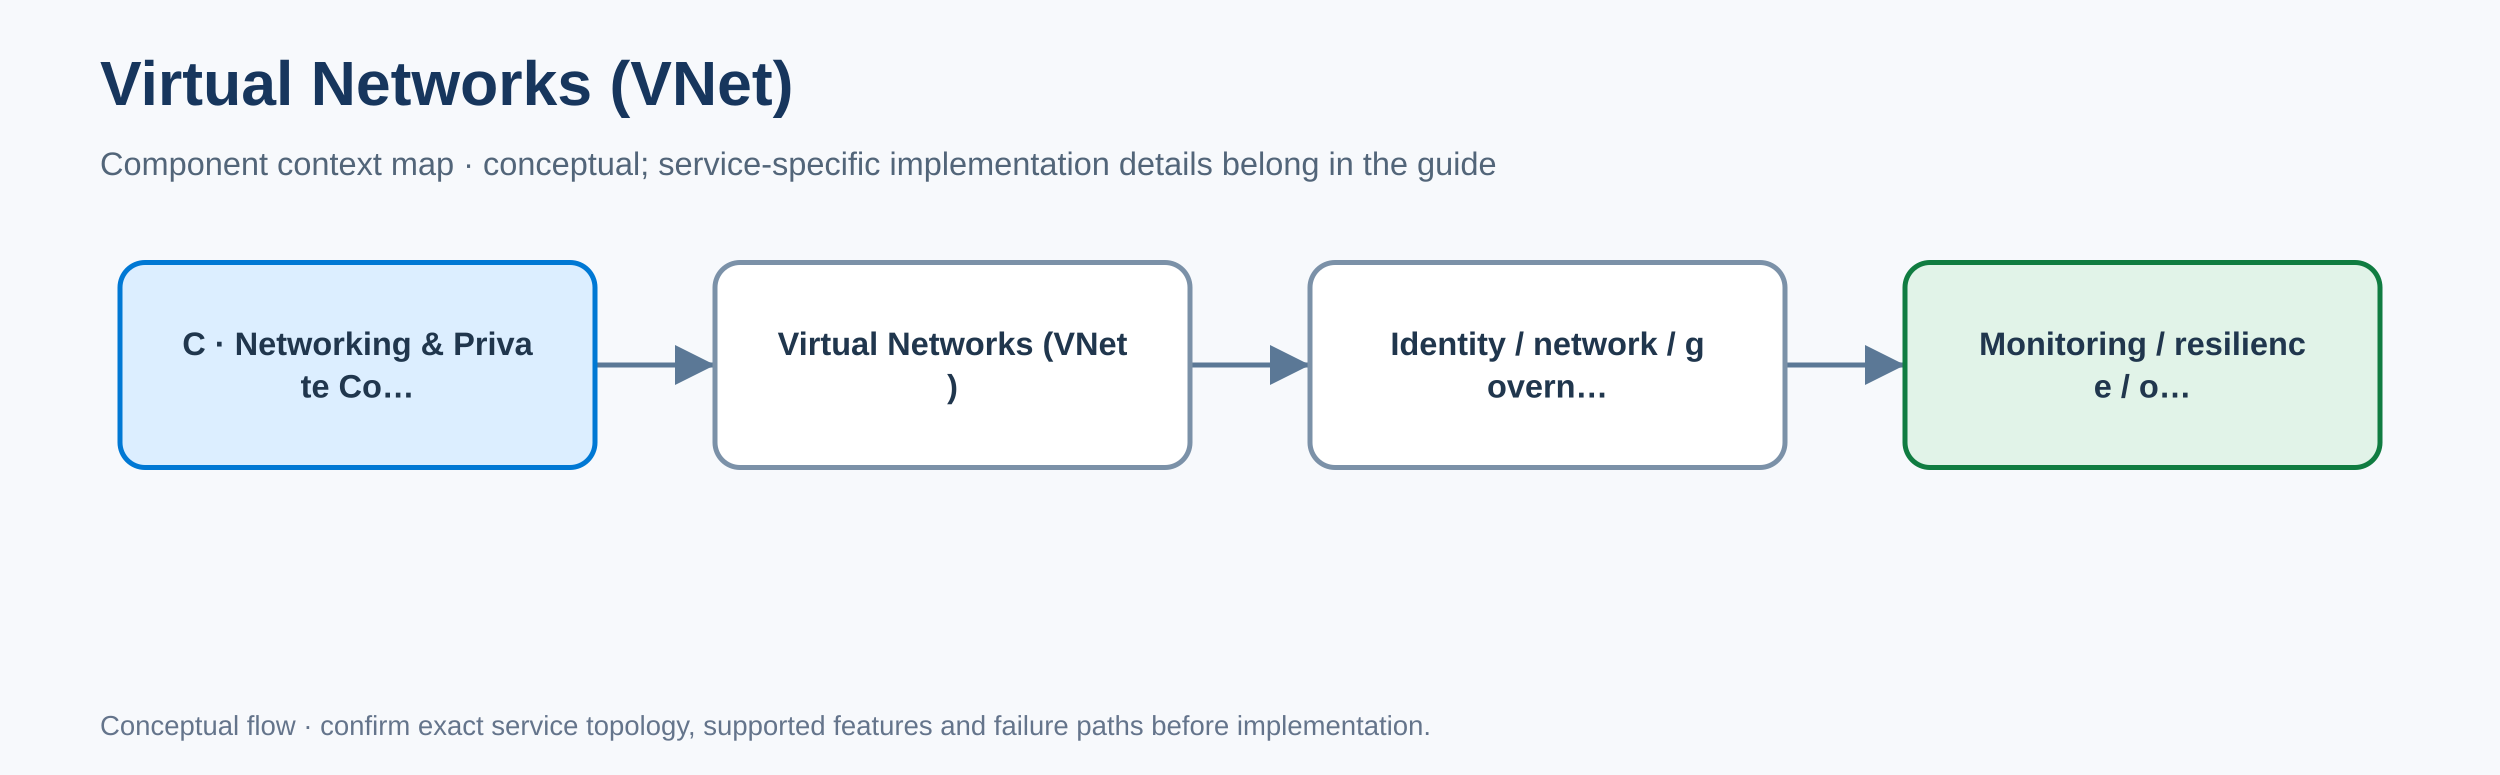
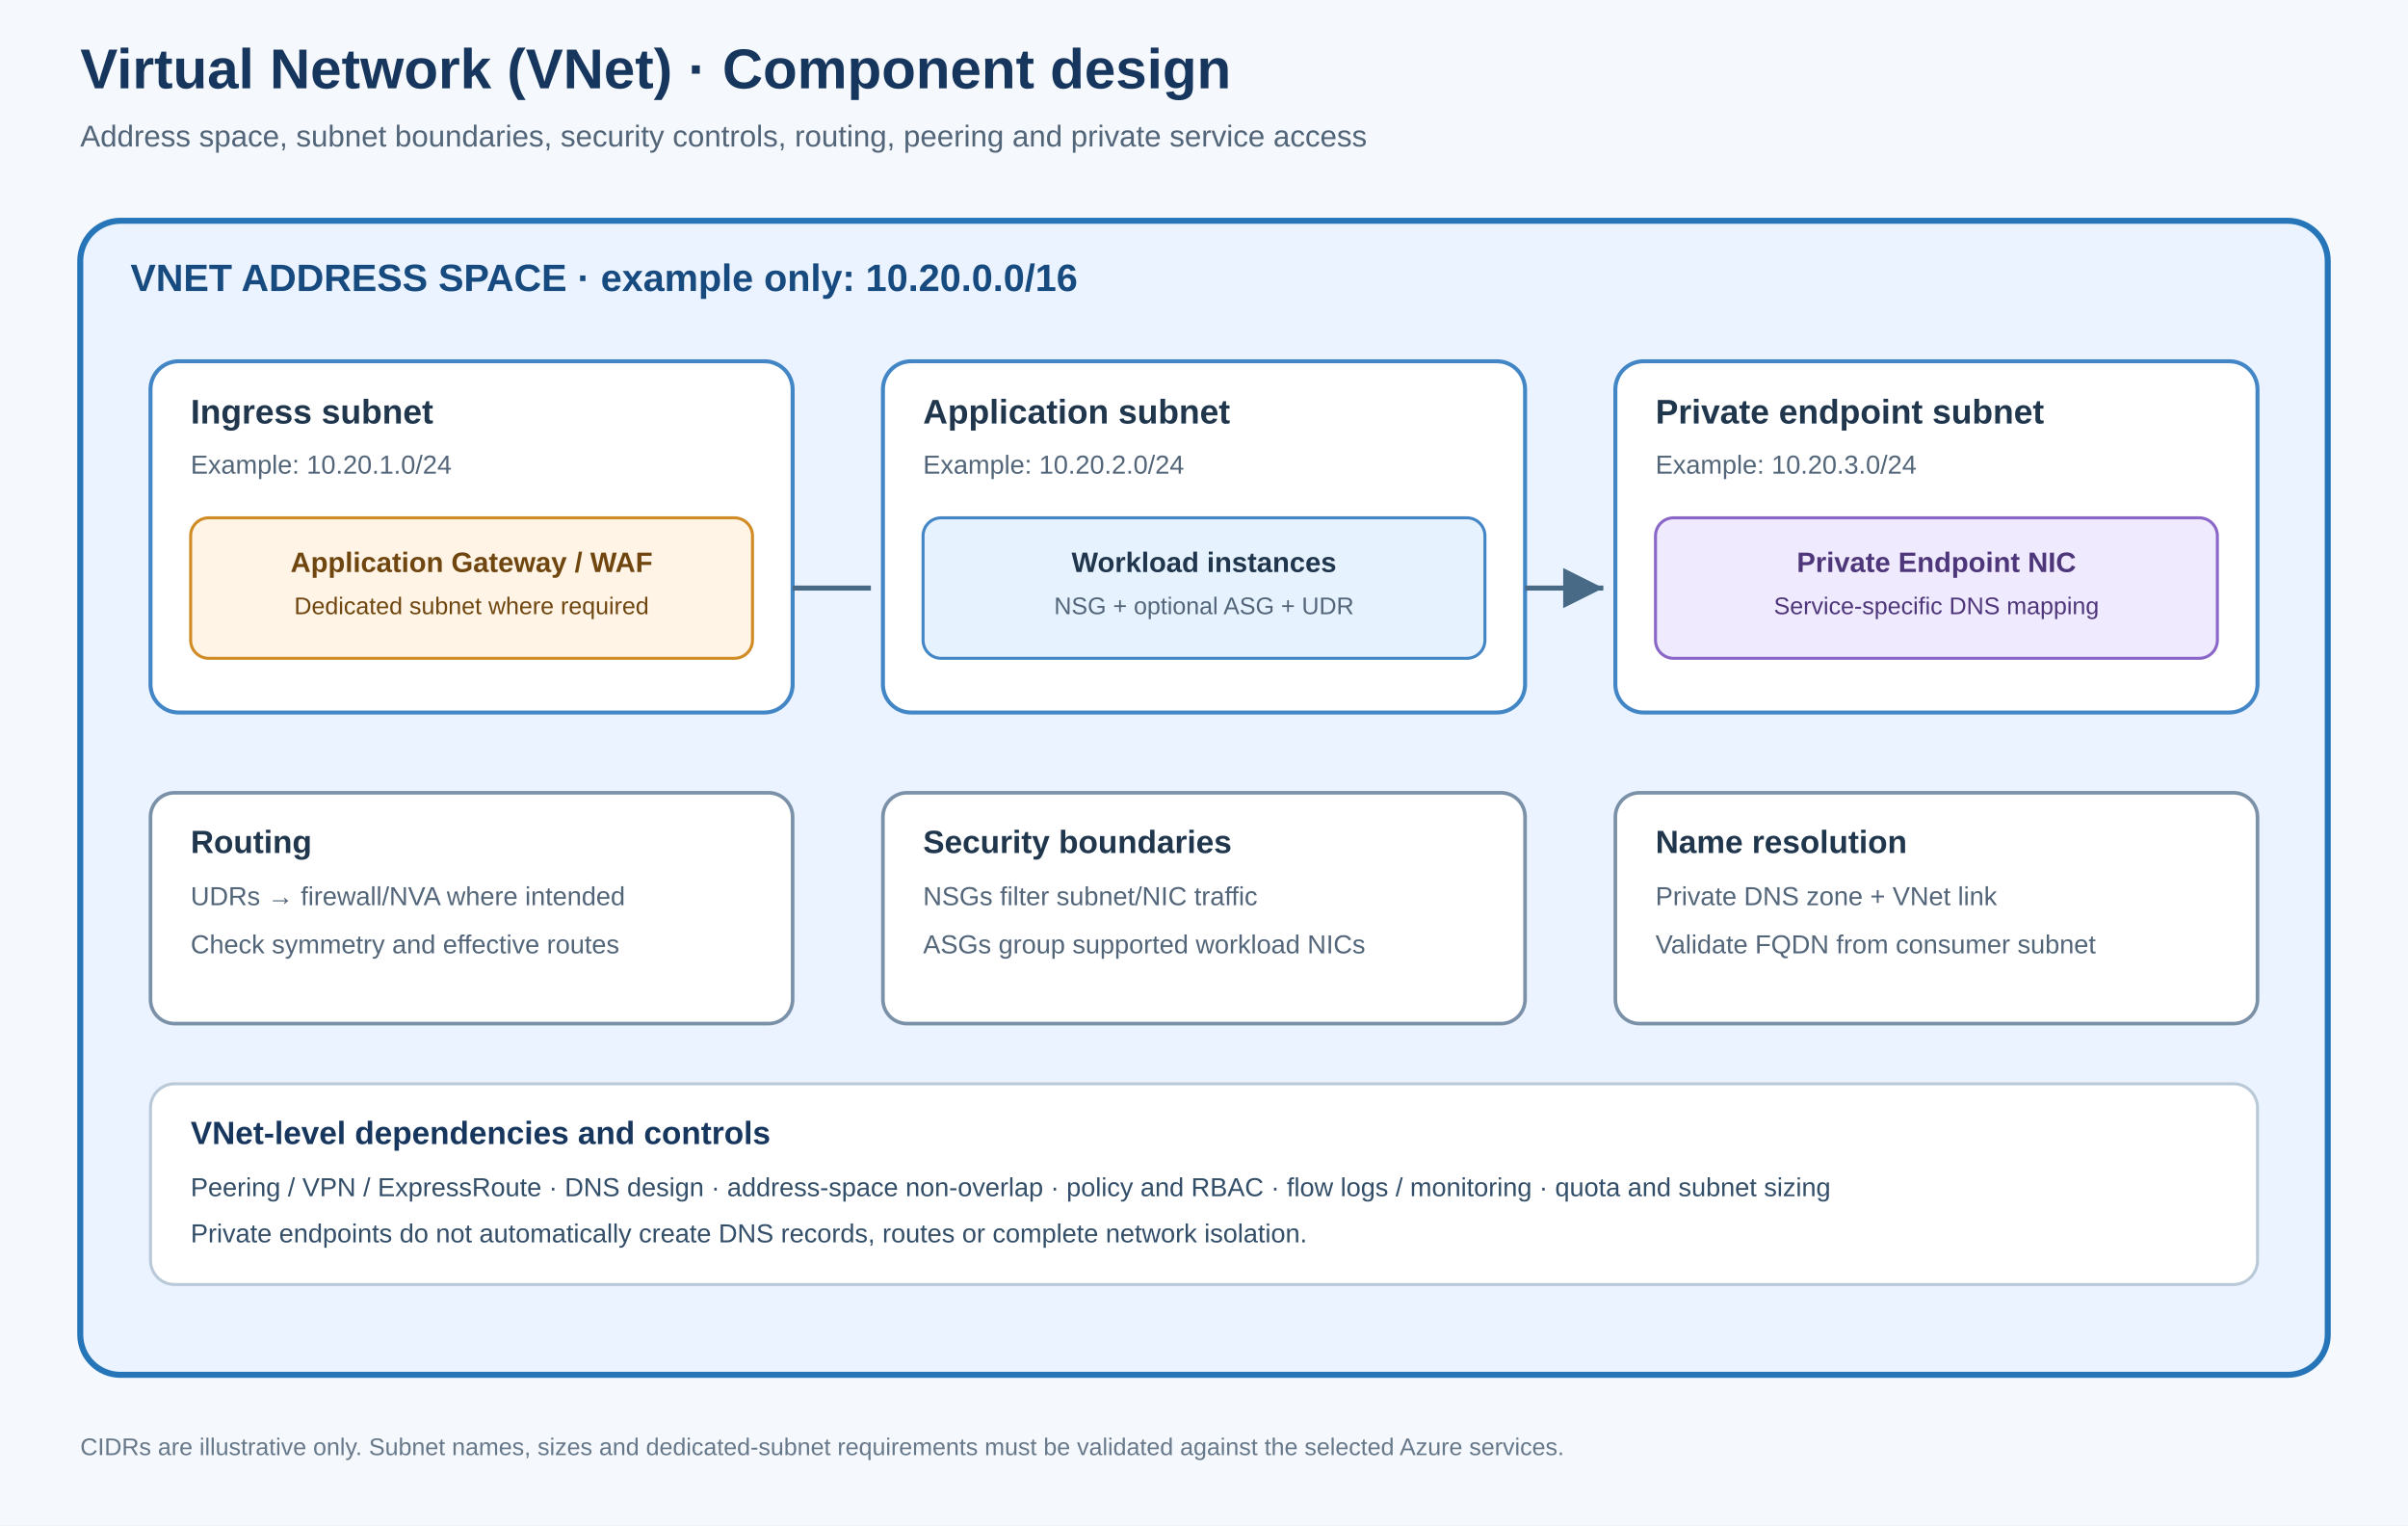
- <svg xmlns="http://www.w3.org/2000/svg" width="1000" height="310" viewBox="0 0 1000 310">
-   <rect width="100%" height="100%" fill="#f7f9fc" />
-   <text x="40" y="42" font-family="Segoe UI,Arial" font-size="25" font-weight="700" fill="#17365d">Virtual Networks (VNet)</text>
-   <text x="40" y="70" font-family="Segoe UI,Arial" font-size="13" fill="#526579">Component context map · conceptual; service-specific implementation details belong in the guide</text>
-   <path d="M 238 146 L 286 146" fill="none" stroke="#5b7896" stroke-width="2" marker-end="url(#arrow)" />
-   <path d="M 476 146 L 524 146" fill="none" stroke="#5b7896" stroke-width="2" marker-end="url(#arrow)" />
-   <path d="M 714 146 L 762 146" fill="none" stroke="#5b7896" stroke-width="2" marker-end="url(#arrow)" />
+ <svg xmlns="http://www.w3.org/2000/svg" width="1200" height="760" viewBox="0 0 1200 760">
  <defs>
-     <marker id="arrow" markerWidth="10" markerHeight="8" refX="8" refY="4" orient="auto">
-       <path d="M0,0 L8,4 L0,8 z" fill="#5b7896" />
+     <marker id="a" markerWidth="10" markerHeight="8" refX="8" refY="4" orient="auto">
+       <path d="M0 0 L8 4 L0 8Z" fill="#496a86" />
    </marker>
  </defs>
-   <rect x="48" y="105" width="190" height="82" rx="10" fill="#dceeff" stroke="#0078d4" stroke-width="2" />
-   <text x="143" y="142" text-anchor="middle" font-family="Segoe UI,Arial" font-size="13" font-weight="600" fill="#20364d">C · Networking &amp; Priva</text>
-   <text x="143" y="159" text-anchor="middle" font-family="Segoe UI,Arial" font-size="13" font-weight="600" fill="#20364d">te Co…</text>
-   <rect x="286" y="105" width="190" height="82" rx="10" fill="#ffffff" stroke="#7b91a8" stroke-width="2" />
-   <text x="381" y="142" text-anchor="middle" font-family="Segoe UI,Arial" font-size="13" font-weight="600" fill="#20364d">Virtual Networks (VNet</text>
-   <text x="381" y="159" text-anchor="middle" font-family="Segoe UI,Arial" font-size="13" font-weight="600" fill="#20364d">)</text>
-   <rect x="524" y="105" width="190" height="82" rx="10" fill="#ffffff" stroke="#7b91a8" stroke-width="2" />
-   <text x="619" y="142" text-anchor="middle" font-family="Segoe UI,Arial" font-size="13" font-weight="600" fill="#20364d">Identity / network / g</text>
-   <text x="619" y="159" text-anchor="middle" font-family="Segoe UI,Arial" font-size="13" font-weight="600" fill="#20364d">overn…</text>
-   <rect x="762" y="105" width="190" height="82" rx="10" fill="#e1f3e8" stroke="#107c41" stroke-width="2" />
-   <text x="857" y="142" text-anchor="middle" font-family="Segoe UI,Arial" font-size="13" font-weight="600" fill="#20364d">Monitoring / resilienc</text>
-   <text x="857" y="159" text-anchor="middle" font-family="Segoe UI,Arial" font-size="13" font-weight="600" fill="#20364d">e / o…</text>
-   <text x="40" y="294" font-family="Segoe UI,Arial" font-size="11" fill="#64748b">Conceptual flow · confirm exact service topology, supported features and failure paths before implementation.</text>
+   <rect width="1200" height="760" fill="#f5f8fc" />
+   <text x="40" y="44" font-family="Segoe UI,Arial" font-size="28" font-weight="700" fill="#17365d">Virtual Network (VNet) · Component design</text>
+   <text x="40" y="73" font-family="Segoe UI,Arial" font-size="15" fill="#526579">Address space, subnet boundaries, security controls, routing, peering and private service access</text>
+   <rect x="40" y="110" width="1120" height="575" rx="20" fill="#eaf3ff" stroke="#2675b8" stroke-width="3" />
+   <text x="65" y="145" font-family="Segoe UI,Arial" font-size="19" font-weight="700" fill="#174a7e">VNET ADDRESS SPACE · example only: 10.20.0.0/16</text>
+   <rect x="75" y="180" width="320" height="175" rx="14" fill="#fff" stroke="#4386c6" stroke-width="2" />
+   <text x="95" y="211" font-family="Segoe UI,Arial" font-size="17" font-weight="700" fill="#20364d">Ingress subnet</text>
+   <text x="95" y="236" font-family="Segoe UI,Arial" font-size="13" fill="#526579">Example: 10.20.1.0/24</text>
+   <rect x="95" y="258" width="280" height="70" rx="9" fill="#fff4e5" stroke="#d18b24" stroke-width="1.5" />
+   <text x="235" y="285" text-anchor="middle" font-family="Segoe UI,Arial" font-size="14" font-weight="600" fill="#704610">Application Gateway / WAF</text>
+   <text x="235" y="306" text-anchor="middle" font-family="Segoe UI,Arial" font-size="12" fill="#704610">Dedicated subnet where required</text>
+   <rect x="440" y="180" width="320" height="175" rx="14" fill="#fff" stroke="#4386c6" stroke-width="2" />
+   <text x="460" y="211" font-family="Segoe UI,Arial" font-size="17" font-weight="700" fill="#20364d">Application subnet</text>
+   <text x="460" y="236" font-family="Segoe UI,Arial" font-size="13" fill="#526579">Example: 10.20.2.0/24</text>
+   <rect x="460" y="258" width="280" height="70" rx="9" fill="#e7f2ff" stroke="#4386c6" stroke-width="1.5" />
+   <text x="600" y="285" text-anchor="middle" font-family="Segoe UI,Arial" font-size="14" font-weight="600" fill="#20364d">Workload instances</text>
+   <text x="600" y="306" text-anchor="middle" font-family="Segoe UI,Arial" font-size="12" fill="#526579">NSG + optional ASG + UDR</text>
+   <rect x="805" y="180" width="320" height="175" rx="14" fill="#fff" stroke="#4386c6" stroke-width="2" />
+   <text x="825" y="211" font-family="Segoe UI,Arial" font-size="17" font-weight="700" fill="#20364d">Private endpoint subnet</text>
+   <text x="825" y="236" font-family="Segoe UI,Arial" font-size="13" fill="#526579">Example: 10.20.3.0/24</text>
+   <rect x="825" y="258" width="280" height="70" rx="9" fill="#f0eaff" stroke="#8966c7" stroke-width="1.5" />
+   <text x="965" y="285" text-anchor="middle" font-family="Segoe UI,Arial" font-size="14" font-weight="600" fill="#4d3679">Private Endpoint NIC</text>
+   <text x="965" y="306" text-anchor="middle" font-family="Segoe UI,Arial" font-size="12" fill="#4d3679">Service-specific DNS mapping</text>
+   <path d="M395 293 H434 M760 293 H799" stroke="#496a86" stroke-width="2.5" fill="none" marker-end="url(#a)" />
+   <rect x="75" y="395" width="320" height="115" rx="12" fill="#fff" stroke="#7b91a8" stroke-width="1.8" />
+   <text x="95" y="425" font-family="Segoe UI,Arial" font-size="16" font-weight="700" fill="#20364d">Routing</text>
+   <text x="95" y="451" font-family="Segoe UI,Arial" font-size="13" fill="#526579">UDRs → firewall/NVA where intended</text>
+   <text x="95" y="475" font-family="Segoe UI,Arial" font-size="13" fill="#526579">Check symmetry and effective routes</text>
+   <rect x="440" y="395" width="320" height="115" rx="12" fill="#fff" stroke="#7b91a8" stroke-width="1.8" />
+   <text x="460" y="425" font-family="Segoe UI,Arial" font-size="16" font-weight="700" fill="#20364d">Security boundaries</text>
+   <text x="460" y="451" font-family="Segoe UI,Arial" font-size="13" fill="#526579">NSGs filter subnet/NIC traffic</text>
+   <text x="460" y="475" font-family="Segoe UI,Arial" font-size="13" fill="#526579">ASGs group supported workload NICs</text>
+   <rect x="805" y="395" width="320" height="115" rx="12" fill="#fff" stroke="#7b91a8" stroke-width="1.8" />
+   <text x="825" y="425" font-family="Segoe UI,Arial" font-size="16" font-weight="700" fill="#20364d">Name resolution</text>
+   <text x="825" y="451" font-family="Segoe UI,Arial" font-size="13" fill="#526579">Private DNS zone + VNet link</text>
+   <text x="825" y="475" font-family="Segoe UI,Arial" font-size="13" fill="#526579">Validate FQDN from consumer subnet</text>
+   <rect x="75" y="540" width="1050" height="100" rx="12" fill="#fff" stroke="#b9c9d8" stroke-width="1.5" />
+   <text x="95" y="570" font-family="Segoe UI,Arial" font-size="16" font-weight="700" fill="#17365d">VNet-level dependencies and controls</text>
+   <text x="95" y="596" font-family="Segoe UI,Arial" font-size="13" fill="#334e68">Peering / VPN / ExpressRoute · DNS design · address-space non-overlap · policy and RBAC · flow logs / monitoring · quota and subnet sizing</text>
+   <text x="95" y="619" font-family="Segoe UI,Arial" font-size="13" fill="#334e68">Private endpoints do not automatically create DNS records, routes or complete network isolation.</text>
+   <text x="40" y="725" font-family="Segoe UI,Arial" font-size="12" fill="#66788a">CIDRs are illustrative only. Subnet names, sizes and dedicated-subnet requirements must be validated against the selected Azure services.</text>
</svg>
